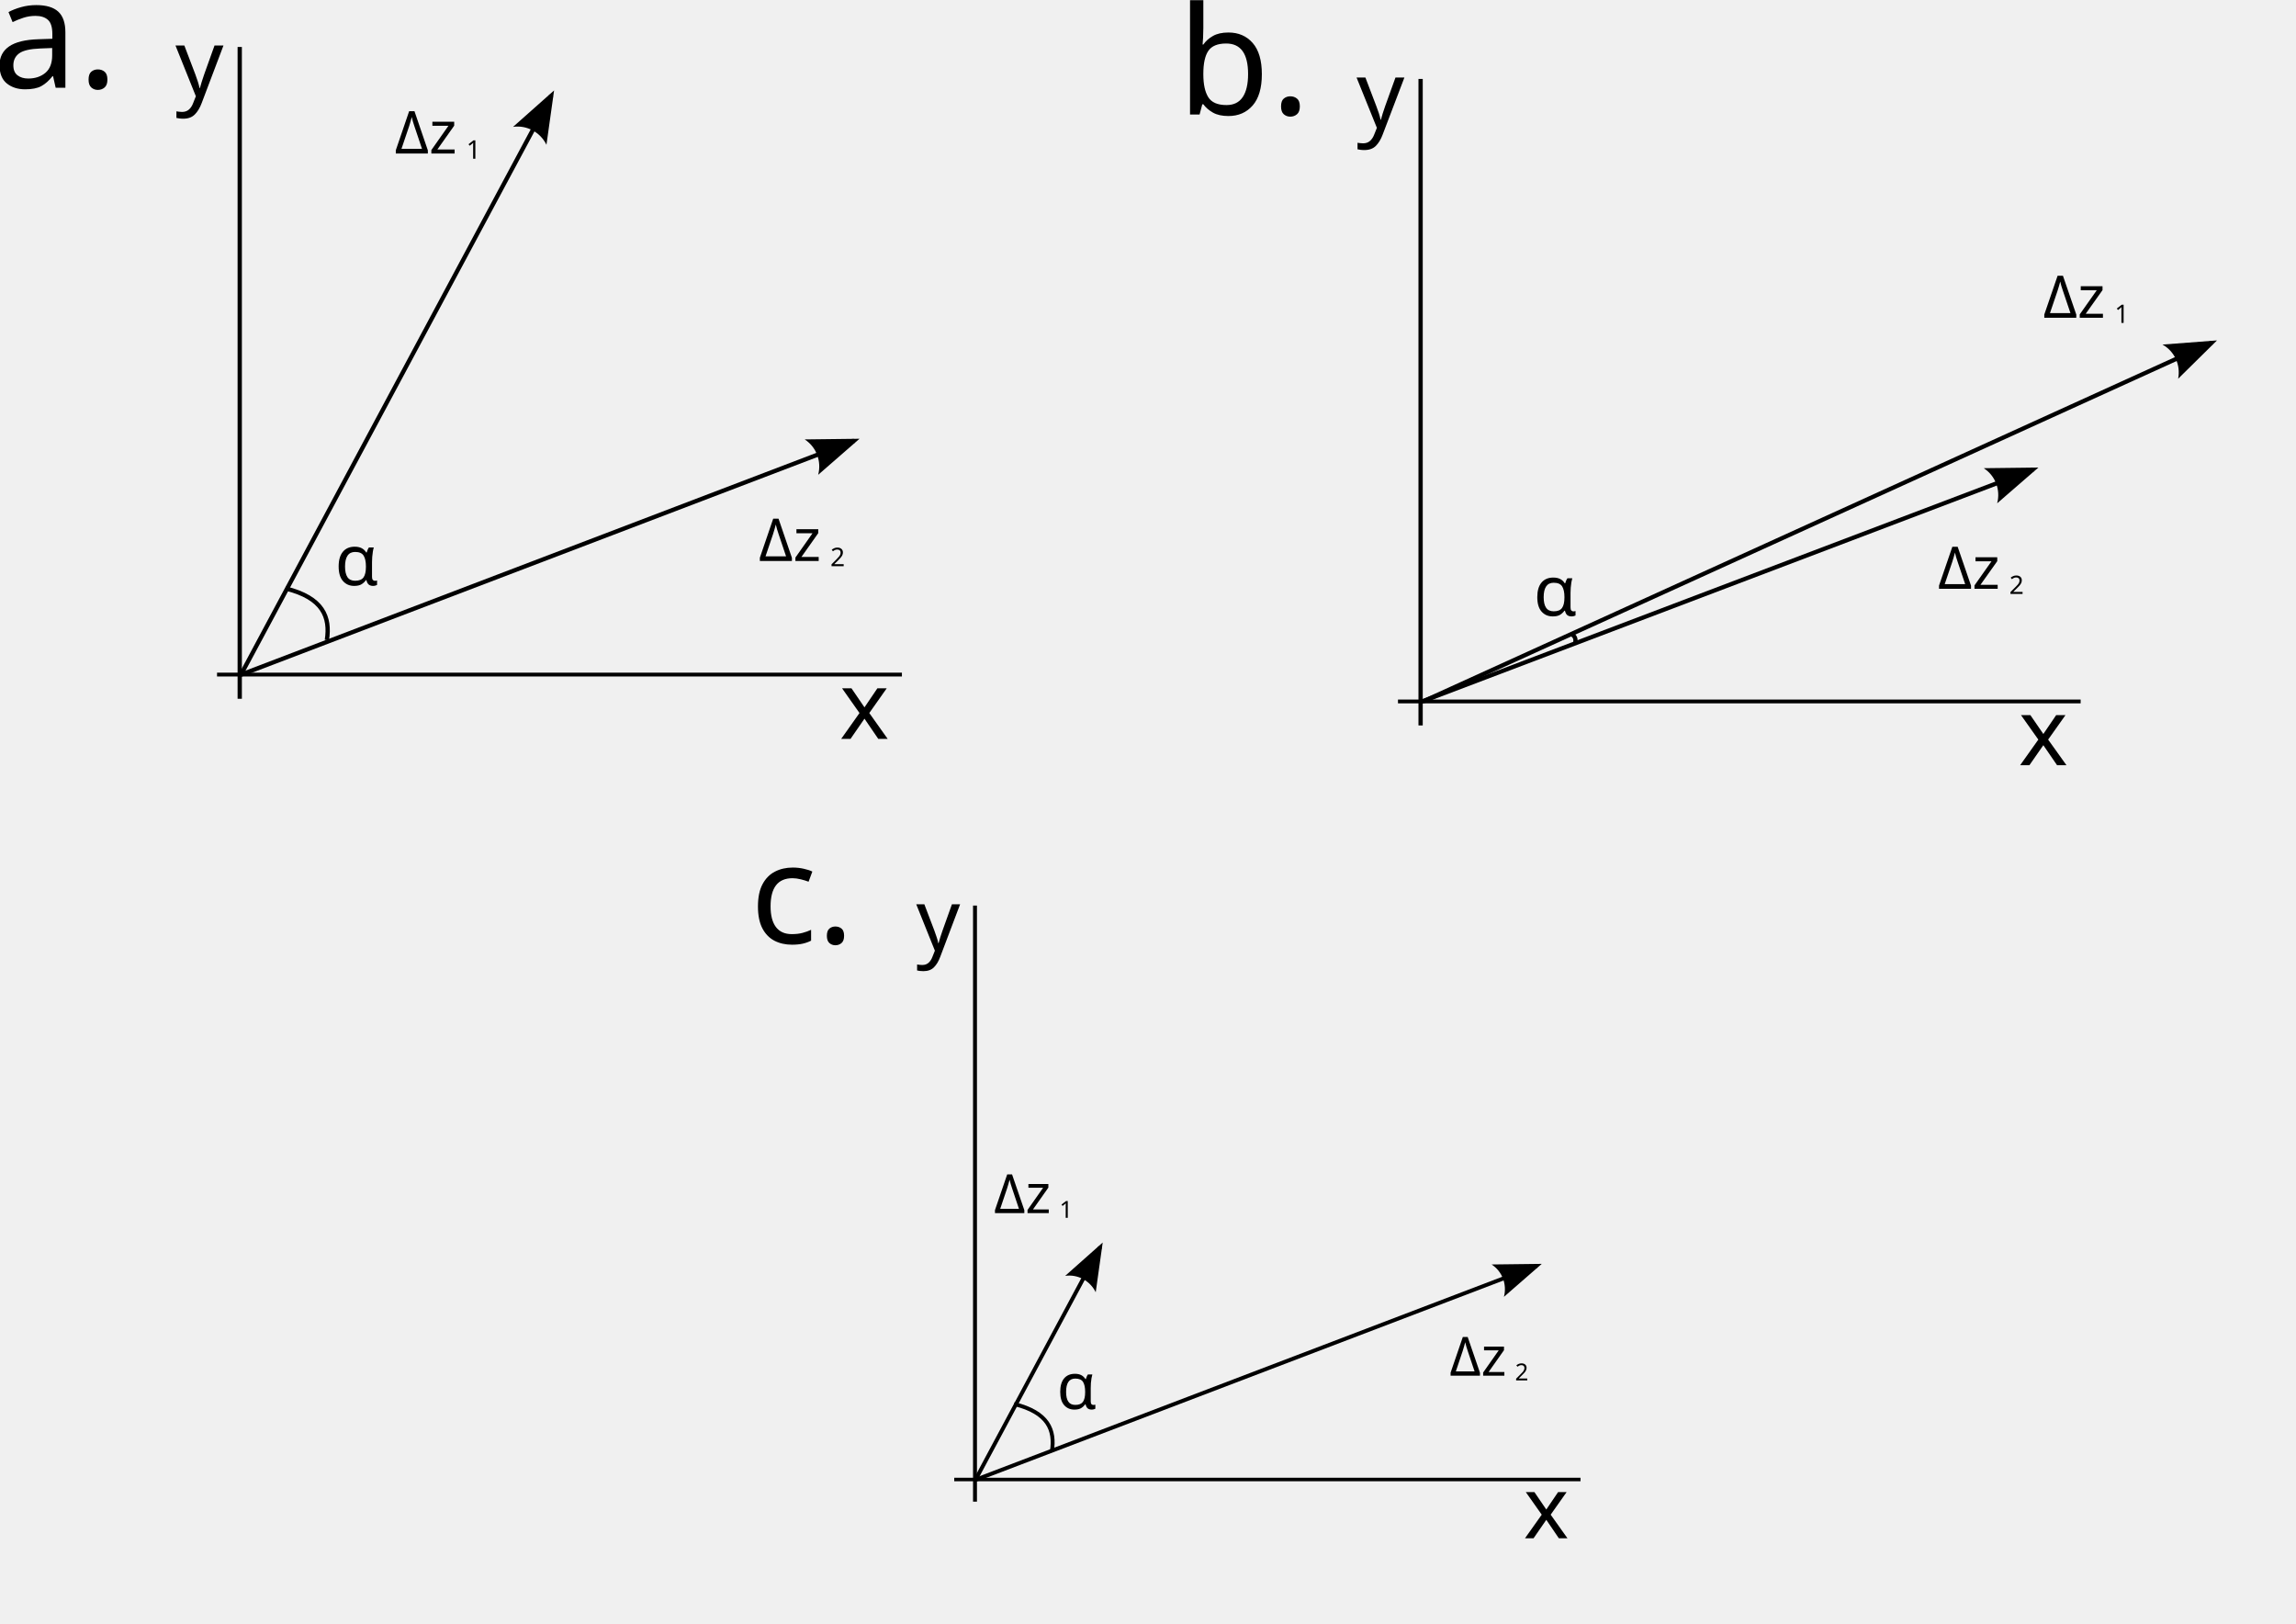
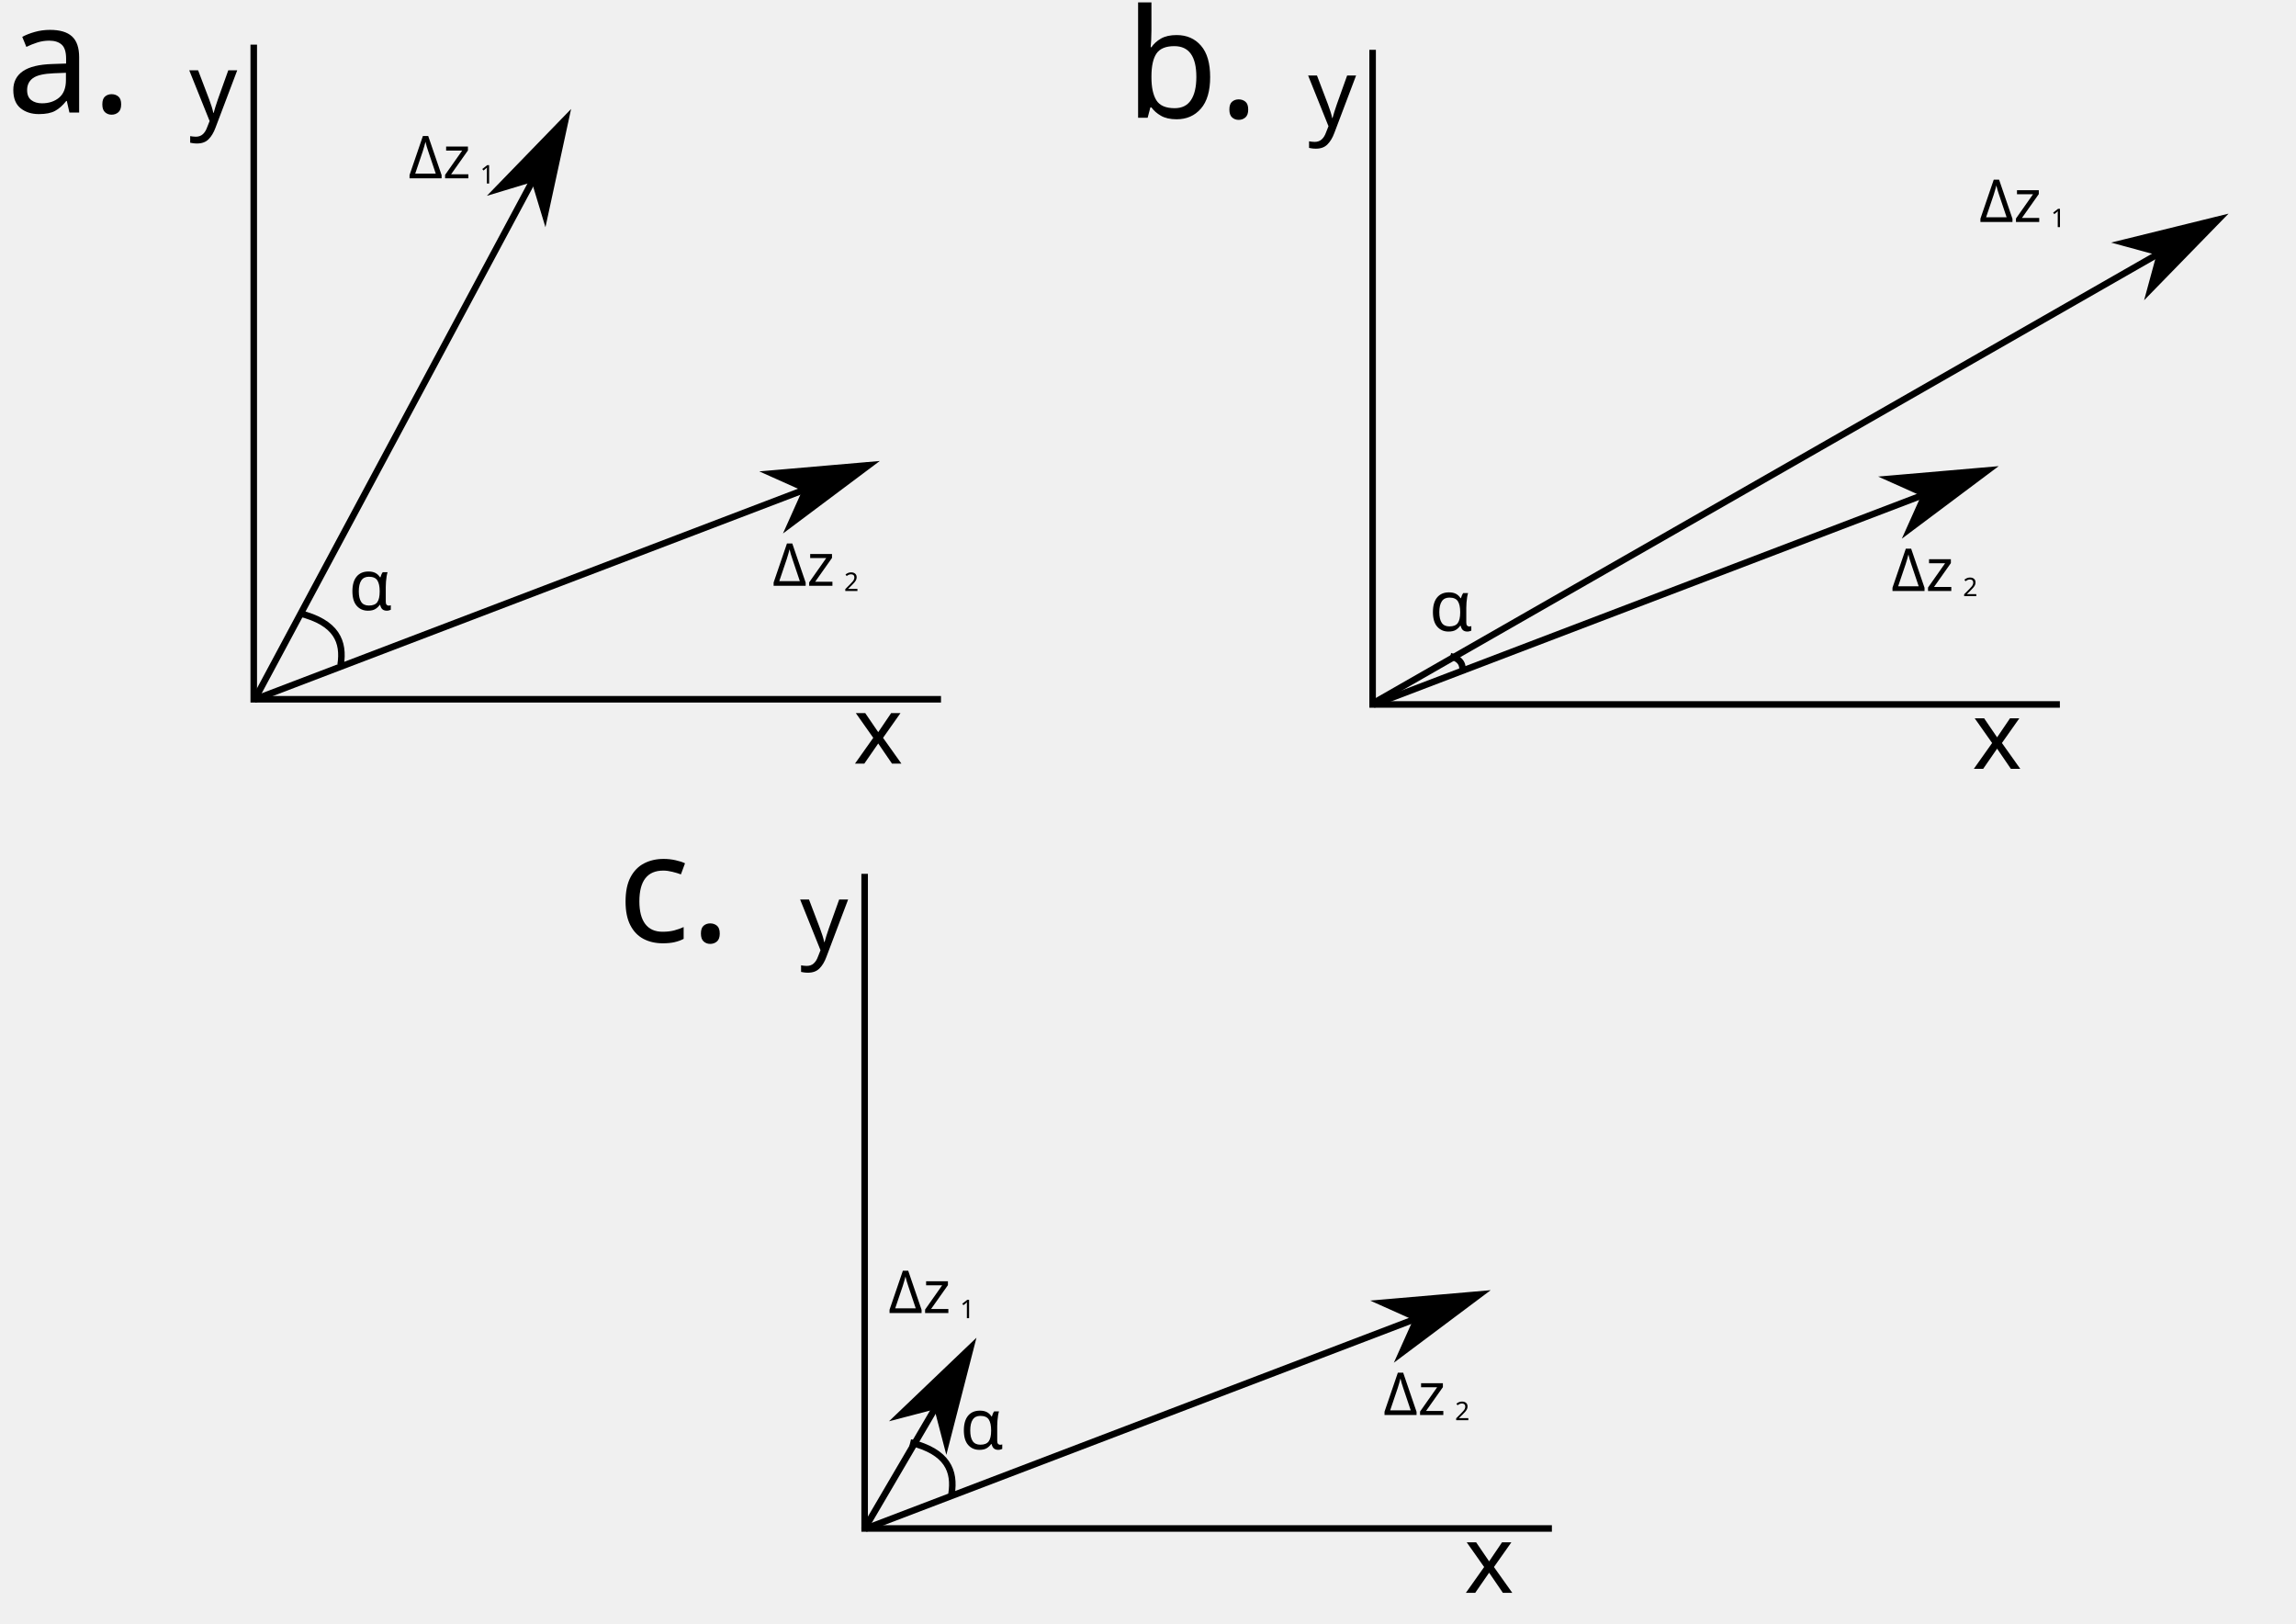
<svg xmlns="http://www.w3.org/2000/svg" id="svg2" version="1.1" width="1052.362" height="744.094" xml:space="preserve">
  <defs id="defs6">
+     <marker orient="auto" refY="0.0" refX="0.0" id="Arrow1Lend" style="overflow:visible;">
+       <path id="path3972" d="M 0.0,0.0 L 5.0,-5.0 L -12.5,0.0 L 5.0,5.0 L 0.0,0.0 z " style="fill-rule:evenodd;stroke:#000000;stroke-width:1.0pt;" transform="scale(0.8) rotate(180) translate(12.5,0)" />
+     </marker>
    <marker orient="auto" refY="0" refX="0" id="Arrow2Lend" style="overflow:visible">
      <path id="path5329" style="fill-rule:evenodd;stroke-width:0.625;stroke-linejoin:round" d="M 8.719,4.034 -2.207,0.016 8.719,-4.002 c -1.745,2.372 -1.735,5.617 -6e-7,8.035 z" transform="matrix(-1.1,0,0,-1.1,-1.1,0)" />
    </marker>
    <marker orient="auto" refY="0" refX="0" id="Arrow2Mend" style="overflow:visible">
      <path id="path5335" style="fill-rule:evenodd;stroke-width:0.625;stroke-linejoin:round" d="M 8.719,4.034 -2.207,0.016 8.719,-4.002 c -1.745,2.372 -1.735,5.617 -6e-7,8.035 z" transform="scale(-0.6,-0.6)" />
    </marker>
    <clipPath clipPathUnits="userSpaceOnUse" id="clipPath20">
      <path d="m 0,0 489.143,0 0,454.857 L 0,454.857 0,0 z" id="path22" />
    </clipPath>
    <mask maskUnits="userSpaceOnUse" x="0" y="0" width="1" height="1" id="mask24">
      <g id="g26">
        <g clip-path="url(#clipPath20)" id="g28">
          <path d="m 0,0 489.143,0 0,454.857 L 0,454.857 0,0 z" style="fill:#ffffff;fill-opacity:0.309;fill-rule:nonzero;stroke:none" id="path30" />
        </g>
      </g>
    </mask>
    <clipPath clipPathUnits="userSpaceOnUse" id="clipPath36">
      <path d="m 0,0 489.143,0 0,454.857 L 0,454.857 0,0 z" id="path38" />
    </clipPath>
    <clipPath clipPathUnits="userSpaceOnUse" id="clipPath40">
      <path d="M 0,0 490,0 490,455 0,455 0,0 z" id="path42" />
    </clipPath>
    <pattern patternUnits="userSpaceOnUse" x="0" y="0" width="490" height="455" id="pattern44">
      <g id="g46" />
      <g id="g48">
        <g clip-path="url(#clipPath40)" id="g50">
          <g id="g52">
            <g transform="matrix(1,0,0,-1,0,455)" id="g54">
              <path d="m 70.254,445.375 0,-399.539" style="fill:none;stroke:#000000;stroke-opacity:1;stroke-width:1.67;stroke-linecap:butt;stroke-linejoin:miter;stroke-miterlimit:4;stroke-dasharray:none" id="path56" />
            </g>
          </g>
        </g>
      </g>
    </pattern>
    <clipPath clipPathUnits="userSpaceOnUse" id="clipPath70">
      <path d="m 0,0 489.143,0 0,454.857 L 0,454.857 0,0 z" id="path72" />
    </clipPath>
    <mask maskUnits="userSpaceOnUse" x="0" y="0" width="1" height="1" id="mask74">
      <g id="g76">
        <g clip-path="url(#clipPath70)" id="g78">
          <path d="m 0,0 489.143,0 0,454.857 L 0,454.857 0,0 z" style="fill:#ffffff;fill-opacity:0.309;fill-rule:nonzero;stroke:none" id="path80" />
        </g>
      </g>
    </mask>
    <clipPath clipPathUnits="userSpaceOnUse" id="clipPath86">
      <path d="m 0,0 489.143,0 0,454.857 L 0,454.857 0,0 z" id="path88" />
    </clipPath>
    <clipPath clipPathUnits="userSpaceOnUse" id="clipPath90">
      <path d="M 0,0 490,0 490,455 0,455 0,0 z" id="path92" />
    </clipPath>
    <pattern patternUnits="userSpaceOnUse" x="0" y="0" width="490" height="455" id="pattern94">
      <g id="g96" />
      <g id="g98">
        <g clip-path="url(#clipPath90)" id="g100">
          <g id="g102">
            <text transform="matrix(1,0,0,-1,452.4046,52.22598)" id="text104">
              <tspan style="fill:#000000;fill-opacity:1;fill-rule:nonzero;stroke:none;font-family:DejaVu Sans;font-variant:normal;font-weight:normal;font-size:27.464;writing-mode:lr;-inkscape-font-specification:DejaVuSans" x="0" y="0" id="tspan106">x</tspan>
            </text>
          </g>
        </g>
      </g>
    </pattern>
    <clipPath clipPathUnits="userSpaceOnUse" id="clipPath120">
      <path d="m 0,0 489.143,0 0,454.857 L 0,454.857 0,0 z" id="path122" />
    </clipPath>
    <mask maskUnits="userSpaceOnUse" x="0" y="0" width="1" height="1" id="mask124">
      <g id="g126">
        <g clip-path="url(#clipPath120)" id="g128">
          <path d="m 0,0 489.143,0 0,454.857 L 0,454.857 0,0 z" style="fill:#ffffff;fill-opacity:0.309;fill-rule:nonzero;stroke:none" id="path130" />
        </g>
      </g>
    </mask>
    <clipPath clipPathUnits="userSpaceOnUse" id="clipPath136">
      <path d="m 0,0 489.143,0 0,454.857 L 0,454.857 0,0 z" id="path138" />
    </clipPath>
    <clipPath clipPathUnits="userSpaceOnUse" id="clipPath140">
      <path d="M 0,0 490,0 490,455 0,455 0,0 z" id="path142" />
    </clipPath>
    <pattern patternUnits="userSpaceOnUse" x="0" y="0" width="490" height="455" id="pattern144">
      <g id="g146" />
      <g id="g148">
        <g clip-path="url(#clipPath140)" id="g150">
          <g id="g152">
            <text transform="matrix(1,0,0,-1,61.85279,430.3943)" id="text154">
              <tspan style="fill:#000000;fill-opacity:1;fill-rule:nonzero;stroke:none;font-family:DejaVu Sans;font-variant:normal;font-weight:normal;font-size:27.464;writing-mode:lr;-inkscape-font-specification:DejaVuSans" x="0" y="0" id="tspan156">y</tspan>
            </text>
          </g>
        </g>
      </g>
    </pattern>
    <clipPath clipPathUnits="userSpaceOnUse" id="clipPath170">
      <path d="m 0,0 489.143,0 0,454.857 L 0,454.857 0,0 z" id="path172" />
    </clipPath>
    <mask maskUnits="userSpaceOnUse" x="0" y="0" width="1" height="1" id="mask174">
      <g id="g176">
        <g clip-path="url(#clipPath170)" id="g178">
          <path d="m 0,0 489.143,0 0,454.857 L 0,454.857 0,0 z" style="fill:#ffffff;fill-opacity:0.309;fill-rule:nonzero;stroke:none" id="path180" />
        </g>
      </g>
    </mask>
    <clipPath clipPathUnits="userSpaceOnUse" id="clipPath186">
      <path d="m 0,0 489.143,0 0,454.857 L 0,454.857 0,0 z" id="path188" />
    </clipPath>
    <clipPath clipPathUnits="userSpaceOnUse" id="clipPath190">
      <path d="M 0,0 490,0 490,455 0,455 0,0 z" id="path192" />
    </clipPath>
    <pattern patternUnits="userSpaceOnUse" x="0" y="0" width="490" height="455" id="pattern194">
      <g id="g196" />
      <g id="g198">
        <g clip-path="url(#clipPath190)" id="g200">
          <g id="g202">
            <g transform="matrix(1,0,0,-1,0,455)" id="g204">
              <path d="m 9.973,394.164 434.953,0" style="fill:none;stroke:#000000;stroke-opacity:1;stroke-width:1.742;stroke-linecap:butt;stroke-linejoin:miter;stroke-miterlimit:4;stroke-dasharray:none" id="path206" />
            </g>
          </g>
        </g>
      </g>
    </pattern>
    <marker orient="auto" refY="0" refX="0" id="Arrow2Lend-5" style="overflow:visible">
      <path id="path5329-9" style="fill-rule:evenodd;stroke-width:0.625;stroke-linejoin:round" d="M 8.719,4.034 -2.207,0.016 8.719,-4.002 c -1.745,2.372 -1.735,5.617 -6e-7,8.035 z" transform="matrix(-1.1,0,0,-1.1,-1.1,0)" />
    </marker>
    <marker orient="auto" refY="0" refX="0" id="Arrow2Lend-0" style="overflow:visible">
      <path id="path5329-99" style="fill-rule:evenodd;stroke-width:0.625;stroke-linejoin:round" d="M 8.719,4.034 -2.207,0.016 8.719,-4.002 c -1.745,2.372 -1.735,5.617 -6e-7,8.035 z" transform="matrix(-1.1,0,0,-1.1,-1.1,0)" />
    </marker>
    <marker orient="auto" refY="0" refX="0" id="marker4349" style="overflow:visible">
      <path id="path4351" style="fill-rule:evenodd;stroke-width:0.625;stroke-linejoin:round" d="M 8.719,4.034 -2.207,0.016 8.719,-4.002 c -1.745,2.372 -1.735,5.617 -6e-7,8.035 z" transform="matrix(-1.1,0,0,-1.1,-1.1,0)" />
    </marker>
    <marker orient="auto" refY="0" refX="0" id="Arrow2Lend-3" style="overflow:visible">
      <path id="path5329-2" style="fill-rule:evenodd;stroke-width:0.625;stroke-linejoin:round" d="M 8.719,4.034 -2.207,0.016 8.719,-4.002 c -1.745,2.372 -1.735,5.617 -6e-7,8.035 z" transform="matrix(-1.1,0,0,-1.1,-1.1,0)" />
    </marker>
    <marker orient="auto" refY="0" refX="0" id="marker4349-3" style="overflow:visible">
      <path id="path4351-8" style="fill-rule:evenodd;stroke-width:0.625;stroke-linejoin:round" d="M 8.719,4.034 -2.207,0.016 8.719,-4.002 c -1.745,2.372 -1.735,5.617 -6e-7,8.035 z" transform="matrix(-1.1,0,0,-1.1,-1.1,0)" />
    </marker>
+     <marker orient="auto" refY="0" refX="0" id="Arrow1Lend-5" style="overflow:visible">
+       <path id="path3972-1" d="M 0,0 5,-5 -12.5,0 5,5 0,0 z" style="fill-rule:evenodd;stroke:#000000;stroke-width:1pt" transform="matrix(-0.8,0,0,-0.8,-10,0)" />
+     </marker>
+     <marker orient="auto" refY="0" refX="0" id="marker4849" style="overflow:visible">
+       <path id="path4851" d="M 0,0 5,-5 -12.5,0 5,5 0,0 z" style="fill-rule:evenodd;stroke:#000000;stroke-width:1pt" transform="matrix(-0.8,0,0,-0.8,-10,0)" />
+     </marker>
+     <marker orient="auto" refY="0" refX="0" id="Arrow1Lend-1" style="overflow:visible">
+       <path id="path3972-8" d="M 0,0 5,-5 -12.5,0 5,5 0,0 z" style="fill-rule:evenodd;stroke:#000000;stroke-width:1pt" transform="matrix(-0.8,0,0,-0.8,-10,0)" />
+     </marker>
+     <marker orient="auto" refY="0" refX="0" id="marker4849-0" style="overflow:visible">
+       <path id="path4851-8" d="M 0,0 5,-5 -12.5,0 5,5 0,0 z" style="fill-rule:evenodd;stroke:#000000;stroke-width:1pt" transform="matrix(-0.8,0,0,-0.8,-10,0)" />
+     </marker>
  </defs>
  <g id="g10" transform="matrix(1.25,0,0,-1.25,0,744.0945)">
    <g transform="translate(-14.83016,24.20477)" id="g168" />
-     <g id="g4701" transform="translate(1.36285,31.34555)">
-       <path id="path3671" d="M 86.542,546.713 86.543,307.753" style="fill:none;stroke:#000000;stroke-width:1.571;stroke-linecap:butt;stroke-linejoin:miter;stroke-miterlimit:4;stroke-opacity:1;stroke-dasharray:none" />
-       <text xml:space="preserve" style="font-size:21.733px;font-style:normal;font-variant:normal;font-weight:normal;font-stretch:normal;text-align:start;line-height:125%;letter-spacing:0px;word-spacing:0px;writing-mode:lr-tb;text-anchor:start;fill:#000000;fill-opacity:1;stroke:none;font-family:Sans;-inkscape-font-specification:Sans" x="143.331" y="-507.642" id="text6912" transform="scale(1,-1)">
-         <tspan id="tspan6916" x="143.331" y="-507.642">Δz</tspan>
-       </text>
-       <path style="fill:none;stroke:#000000;stroke-width:1.571;stroke-linecap:butt;stroke-linejoin:miter;stroke-miterlimit:4;stroke-opacity:1;stroke-dasharray:none;marker-end:url(#Arrow2Lend)" d="M 87.246,317.072 200.799,528.955" id="path4264" />
-       <text xml:space="preserve" style="font-size:34.556px;font-style:normal;font-variant:normal;font-weight:normal;font-stretch:normal;text-align:start;line-height:125%;letter-spacing:0px;word-spacing:0px;writing-mode:lr-tb;text-anchor:start;fill:#000000;fill-opacity:1;stroke:none;font-family:Sans;-inkscape-font-specification:Sans" x="62.954" y="-528.711" id="text3324" transform="scale(1,-1)">
-         <tspan id="tspan3326" x="62.954" y="-528.711">y</tspan>
-       </text>
-       <text xml:space="preserve" style="font-size:34.556px;font-style:normal;font-variant:normal;font-weight:normal;font-stretch:normal;text-align:start;line-height:125%;letter-spacing:0px;word-spacing:0px;writing-mode:lr-tb;text-anchor:start;fill:#000000;fill-opacity:1;stroke:none;font-family:Sans;-inkscape-font-specification:Sans" x="306.465" y="-293.055" id="text3328" transform="scale(1,-1)">
-         <tspan id="tspan3330" x="306.465" y="-293.055">x</tspan>
-       </text>
-       <text xml:space="preserve" style="font-size:9.426px;font-style:normal;font-weight:normal;line-height:125%;letter-spacing:0px;word-spacing:0px;fill:#000000;fill-opacity:1;stroke:none;font-family:Sans;-inkscape-font-specification:Sans" x="169.593" y="-505.742" id="text4276" transform="scale(1,-1)">
-         <tspan id="tspan4278" x="169.593" y="-505.742">1</tspan>
-       </text>
-       <text xml:space="preserve" style="font-size:21.733px;font-style:normal;font-variant:normal;font-weight:normal;font-stretch:normal;text-align:start;line-height:125%;letter-spacing:0px;word-spacing:0px;writing-mode:lr-tb;text-anchor:start;fill:#000000;fill-opacity:1;stroke:none;font-family:Sans;-inkscape-font-specification:Sans" x="276.824" y="-358.254" id="text6912-2" transform="scale(1,-1)">
-         <tspan id="tspan6916-3" x="276.824" y="-358.254">Δz</tspan>
-       </text>
-       <text xml:space="preserve" style="font-size:9.426px;font-style:normal;font-weight:normal;line-height:125%;letter-spacing:0px;word-spacing:0px;fill:#000000;fill-opacity:1;stroke:none;font-family:Sans;-inkscape-font-specification:Sans" x="303.087" y="-356.354" id="text4276-2" transform="scale(1,-1)">
-         <tspan x="303.087" y="-356.354" id="tspan4307">2</tspan>
-       </text>
-       <path style="fill:none;stroke:#000000;stroke-width:1.571;stroke-linecap:butt;stroke-linejoin:miter;stroke-miterlimit:4;stroke-opacity:1;stroke-dasharray:none;marker-end:url(#Arrow2Lend)" d="M 86.885,316.545 311.849,402.357" id="path4264-6" />
-       <path style="fill:none;stroke:#000000;stroke-width:1.405;stroke-linecap:butt;stroke-linejoin:miter;stroke-miterlimit:4;stroke-opacity:1;stroke-dasharray:none" d="m 78.22,316.621 251.129,0" id="path4335" />
-       <path style="fill:none;stroke:#000000;stroke-width:1.571;stroke-linecap:butt;stroke-linejoin:miter;stroke-miterlimit:4;stroke-opacity:1;stroke-dasharray:none" d="m 103.357,348.194 c 13.756,-3.405 16.444,-10.5 15.14,-18.925" id="path4459" />
-       <text transform="scale(1,-1)" id="text4486" y="-349.391" x="121.391" style="font-size:25.823px;font-style:normal;font-variant:normal;font-weight:normal;font-stretch:normal;text-align:start;line-height:125%;letter-spacing:0px;word-spacing:0px;writing-mode:lr-tb;text-anchor:start;fill:#000000;fill-opacity:1;stroke:none;font-family:Sans;-inkscape-font-specification:Sans" xml:space="preserve">
-         <tspan y="-349.391" x="121.391" id="tspan4490">α</tspan>
-       </text>
-       <text transform="scale(1,-1)" id="text4522" y="-531.752" x="-4.089" style="font-size:55.618px;font-style:normal;font-weight:normal;line-height:125%;letter-spacing:0px;word-spacing:0px;fill:#000000;fill-opacity:1;stroke:none;font-family:Sans;-inkscape-font-specification:Sans" xml:space="preserve">
-         <tspan y="-531.752" x="-4.089" id="tspan4524">a.</tspan>
-       </text>
+     <g id="g4815" transform="translate(5.043686,-9.08771)">
+       <text xml:space="preserve" style="font-size:21.733px;font-style:normal;font-variant:normal;font-weight:normal;font-stretch:normal;text-align:start;line-height:125%;letter-spacing:0px;word-spacing:0px;writing-mode:lr-tb;text-anchor:start;fill:#000000;fill-opacity:1;stroke:none;font-family:Sans;-inkscape-font-specification:Sans" x="144.693" y="-538.988" id="text6912" transform="scale(1,-1)">
+         <tspan id="tspan6916" x="144.693" y="-538.988">Δz</tspan>
+       </text>
+       <path style="fill:none;stroke:#000000;stroke-width:2.4;stroke-linecap:butt;stroke-linejoin:miter;stroke-miterlimit:4;stroke-opacity:1;stroke-dasharray:none;marker-end:url(#Arrow1Lend)" d="M 88.608,348.417 202.162,560.301" id="path4264" />
+       <text xml:space="preserve" style="font-size:34.556px;font-style:normal;font-variant:normal;font-weight:normal;font-stretch:normal;text-align:start;line-height:125%;letter-spacing:0px;word-spacing:0px;writing-mode:lr-tb;text-anchor:start;fill:#000000;fill-opacity:1;stroke:none;font-family:Sans;-inkscape-font-specification:Sans" x="64.317" y="-560.057" id="text3324" transform="scale(1,-1)">
+         <tspan id="tspan3326" x="64.317" y="-560.057">y</tspan>
+       </text>
+       <text xml:space="preserve" style="font-size:34.556px;font-style:normal;font-variant:normal;font-weight:normal;font-stretch:normal;text-align:start;line-height:125%;letter-spacing:0px;word-spacing:0px;writing-mode:lr-tb;text-anchor:start;fill:#000000;fill-opacity:1;stroke:none;font-family:Sans;-inkscape-font-specification:Sans" x="307.828" y="-324.401" id="text3328" transform="scale(1,-1)">
+         <tspan id="tspan3330" x="307.828" y="-324.401">x</tspan>
+       </text>
+       <text xml:space="preserve" style="font-size:9.426px;font-style:normal;font-weight:normal;line-height:125%;letter-spacing:0px;word-spacing:0px;fill:#000000;fill-opacity:1;stroke:none;font-family:Sans;-inkscape-font-specification:Sans" x="170.956" y="-537.088" id="text4276" transform="scale(1,-1)">
+         <tspan id="tspan4278" x="170.956" y="-537.088">1</tspan>
+       </text>
+       <text xml:space="preserve" style="font-size:21.733px;font-style:normal;font-variant:normal;font-weight:normal;font-stretch:normal;text-align:start;line-height:125%;letter-spacing:0px;word-spacing:0px;writing-mode:lr-tb;text-anchor:start;fill:#000000;fill-opacity:1;stroke:none;font-family:Sans;-inkscape-font-specification:Sans" x="278.187" y="-389.6" id="text6912-2" transform="scale(1,-1)">
+         <tspan id="tspan6916-3" x="278.187" y="-389.6">Δz</tspan>
+       </text>
+       <text xml:space="preserve" style="font-size:9.426px;font-style:normal;font-weight:normal;line-height:125%;letter-spacing:0px;word-spacing:0px;fill:#000000;fill-opacity:1;stroke:none;font-family:Sans;-inkscape-font-specification:Sans" x="304.45" y="-387.7" id="text4276-2" transform="scale(1,-1)">
+         <tspan x="304.45" y="-387.7" id="tspan4307">2</tspan>
+       </text>
+       <path style="fill:none;stroke:#000000;stroke-width:2.4;stroke-linecap:butt;stroke-linejoin:miter;stroke-miterlimit:4;stroke-opacity:1;stroke-dasharray:none;marker-end:url(#Arrow1Lend)" d="M 88.248,347.891 313.211,433.703" id="path4264-6" />
+       <path style="fill:none;stroke:#000000;stroke-width:2.4;stroke-linecap:butt;stroke-linejoin:miter;stroke-miterlimit:4;stroke-opacity:1;stroke-dasharray:none" d="m 104.72,379.539 c 13.756,-3.405 16.444,-10.5 15.14,-18.925" id="path4459" />
+       <text transform="scale(1,-1)" id="text4486" y="-380.736" x="122.754" style="font-size:25.823px;font-style:normal;font-variant:normal;font-weight:normal;font-stretch:normal;text-align:start;line-height:125%;letter-spacing:0px;word-spacing:0px;writing-mode:lr-tb;text-anchor:start;fill:#000000;fill-opacity:1;stroke:none;font-family:Sans;-inkscape-font-specification:Sans" xml:space="preserve">
+         <tspan y="-380.736" x="122.754" id="tspan4490">α</tspan>
+       </text>
+       <text transform="scale(1,-1)" id="text4522" y="-563.097" x="-2.726" style="font-size:55.618px;font-style:normal;font-weight:normal;line-height:125%;letter-spacing:0px;word-spacing:0px;fill:#000000;fill-opacity:1;stroke:none;font-family:Sans;-inkscape-font-specification:Sans" xml:space="preserve">
+         <tspan y="-563.097" x="-2.726" id="tspan4524">a.</tspan>
+       </text>
+       <path transform="matrix(0.8,0,0,-0.8,0,595.2756)" id="path3153" d="m 425,309.094 -315,0 0,-300" style="fill:none;stroke:#000000;stroke-width:3;stroke-linecap:butt;stroke-linejoin:miter;stroke-miterlimit:4;stroke-opacity:1;stroke-dasharray:none" />
    </g>
-     <g id="g4611" transform="matrix(0.9787283,0,0,0.9739212,229.3759,18.84047)">
-       <path id="path3671-2" d="m 297.863,562.157 9.6e-4,-243.366" style="fill:none;stroke:#000000;stroke-width:1.6;stroke-linecap:butt;stroke-linejoin:miter;stroke-miterlimit:4;stroke-opacity:1;stroke-dasharray:none" />
-       <text xml:space="preserve" style="font-size:22.133px;font-style:normal;font-variant:normal;font-weight:normal;font-stretch:normal;text-align:start;line-height:125%;letter-spacing:0px;word-spacing:0px;writing-mode:lr-tb;text-anchor:start;fill:#000000;fill-opacity:1;stroke:none;font-family:Sans;-inkscape-font-specification:Sans" x="531.088" y="-472.254" id="text6912-0" transform="scale(1,-1)">
-         <tspan id="tspan6916-1" x="531.088" y="-472.254">Δz</tspan>
-       </text>
-       <path style="fill:none;stroke:#000000;stroke-width:1.6;stroke-linecap:butt;stroke-linejoin:miter;stroke-miterlimit:4;stroke-opacity:1;stroke-dasharray:none;marker-end:url(#Arrow2Lend)" d="M 298.998,327.908 594.279,462.869" id="path4264-2" />
-       <text xml:space="preserve" style="font-size:35.193px;font-style:normal;font-variant:normal;font-weight:normal;font-stretch:normal;text-align:start;line-height:125%;letter-spacing:0px;word-spacing:0px;writing-mode:lr-tb;text-anchor:start;fill:#000000;fill-opacity:1;stroke:none;font-family:Sans;-inkscape-font-specification:Sans" x="273.84" y="-543.823" id="text3324-8" transform="scale(1,-1)">
-         <tspan id="tspan3326-2" x="273.84" y="-543.823">y</tspan>
-       </text>
-       <text xml:space="preserve" style="font-size:35.193px;font-style:normal;font-variant:normal;font-weight:normal;font-stretch:normal;text-align:start;line-height:125%;letter-spacing:0px;word-spacing:0px;writing-mode:lr-tb;text-anchor:start;fill:#000000;fill-opacity:1;stroke:none;font-family:Sans;-inkscape-font-specification:Sans" x="521.84" y="-303.823" id="text3328-5" transform="scale(1,-1)">
-         <tspan id="tspan3330-8" x="521.84" y="-303.823">x</tspan>
-       </text>
-       <text xml:space="preserve" style="font-size:9.6px;font-style:normal;font-weight:normal;line-height:125%;letter-spacing:0px;word-spacing:0px;fill:#000000;fill-opacity:1;stroke:none;font-family:Sans;-inkscape-font-specification:Sans" x="557.835" y="-470.319" id="text4276-28" transform="scale(1,-1)">
-         <tspan id="tspan4278-5" x="557.835" y="-470.319">1</tspan>
-       </text>
-       <text xml:space="preserve" style="font-size:22.133px;font-style:normal;font-variant:normal;font-weight:normal;font-stretch:normal;text-align:start;line-height:125%;letter-spacing:0px;word-spacing:0px;writing-mode:lr-tb;text-anchor:start;fill:#000000;fill-opacity:1;stroke:none;font-family:Sans;-inkscape-font-specification:Sans" x="491.653" y="-370.224" id="text6912-2-3" transform="scale(1,-1)">
-         <tspan id="tspan6916-3-6" x="491.653" y="-370.224">Δz</tspan>
-       </text>
-       <text xml:space="preserve" style="font-size:9.6px;font-style:normal;font-weight:normal;line-height:125%;letter-spacing:0px;word-spacing:0px;fill:#000000;fill-opacity:1;stroke:none;font-family:Sans;-inkscape-font-specification:Sans" x="518.4" y="-368.289" id="text4276-2-7" transform="scale(1,-1)">
-         <tspan x="518.4" y="-368.289" id="tspan4307-2">2</tspan>
-       </text>
-       <path style="fill:none;stroke:#000000;stroke-width:1.6;stroke-linecap:butt;stroke-linejoin:miter;stroke-miterlimit:4;stroke-opacity:1;stroke-dasharray:none;marker-end:url(#Arrow2Lend)" d="m 298.213,327.746 229.11,87.394" id="path4264-6-5" />
-       <path style="fill:none;stroke:#000000;stroke-width:1.43;stroke-linecap:butt;stroke-linejoin:miter;stroke-miterlimit:4;stroke-opacity:1;stroke-dasharray:none" d="m 289.387,327.823 255.758,0" id="path4335-8" />
-       <path style="fill:none;stroke:#000000;stroke-width:1.6;stroke-linecap:butt;stroke-linejoin:miter;stroke-miterlimit:4;stroke-opacity:1;stroke-dasharray:none" d="m 354.078,353.297 c 1.712,-0.756 1.982,-1.988 1.733,-3.39" id="path4459-6" />
-       <text transform="scale(1,-1)" id="text4486-5" y="-360.097" x="340.125" style="font-size:26.299px;font-style:normal;font-variant:normal;font-weight:normal;font-stretch:normal;text-align:start;line-height:125%;letter-spacing:0px;word-spacing:0px;writing-mode:lr-tb;text-anchor:start;fill:#000000;fill-opacity:1;stroke:none;font-family:Sans;-inkscape-font-specification:Sans" xml:space="preserve">
-         <tspan y="-360.097" x="340.125" id="tspan4490-4">α</tspan>
-       </text>
-       <text transform="scale(1,-1)" id="text4522-3" y="-548.759" x="206.668" style="font-size:56.643px;font-style:normal;font-weight:normal;line-height:125%;letter-spacing:0px;word-spacing:0px;fill:#000000;fill-opacity:1;stroke:none;font-family:Sans;-inkscape-font-specification:Sans" xml:space="preserve">
-         <tspan y="-548.759" x="206.668" id="tspan4524-2">b.</tspan>
-       </text>
+     <g transform="translate(415.3066,-10.98755)" id="g4815-2">
+       <text xml:space="preserve" style="font-size:21.733px;font-style:normal;font-variant:normal;font-weight:normal;font-stretch:normal;text-align:start;line-height:125%;letter-spacing:0px;word-spacing:0px;writing-mode:lr-tb;text-anchor:start;fill:#000000;fill-opacity:1;stroke:none;font-family:Sans;-inkscape-font-specification:Sans" x="310.43" y="-524.887" id="text6912-5" transform="scale(1,-1)">
+         <tspan id="tspan6916-4" x="310.43" y="-524.887">Δz</tspan>
+       </text>
+       <path style="fill:none;stroke:#000000;stroke-width:2.4;stroke-linecap:butt;stroke-linejoin:miter;stroke-miterlimit:4;stroke-opacity:1;stroke-dasharray:none;marker-end:url(#Arrow1Lend)" d="M 89.215,349.023 397.806,525.624" id="path4264-4" />
+       <text xml:space="preserve" style="font-size:34.556px;font-style:normal;font-variant:normal;font-weight:normal;font-stretch:normal;text-align:start;line-height:125%;letter-spacing:0px;word-spacing:0px;writing-mode:lr-tb;text-anchor:start;fill:#000000;fill-opacity:1;stroke:none;font-family:Sans;-inkscape-font-specification:Sans" x="64.317" y="-560.057" id="text3324-7" transform="scale(1,-1)">
+         <tspan id="tspan3326-0" x="64.317" y="-560.057">y</tspan>
+       </text>
+       <text xml:space="preserve" style="font-size:34.556px;font-style:normal;font-variant:normal;font-weight:normal;font-stretch:normal;text-align:start;line-height:125%;letter-spacing:0px;word-spacing:0px;writing-mode:lr-tb;text-anchor:start;fill:#000000;fill-opacity:1;stroke:none;font-family:Sans;-inkscape-font-specification:Sans" x="307.828" y="-324.401" id="text3328-1" transform="scale(1,-1)">
+         <tspan id="tspan3330-1" x="307.828" y="-324.401">x</tspan>
+       </text>
+       <text xml:space="preserve" style="font-size:9.426px;font-style:normal;font-weight:normal;line-height:125%;letter-spacing:0px;word-spacing:0px;fill:#000000;fill-opacity:1;stroke:none;font-family:Sans;-inkscape-font-specification:Sans" x="336.693" y="-522.988" id="text4276-8" transform="scale(1,-1)">
+         <tspan id="tspan4278-9" x="336.693" y="-522.988">1</tspan>
+       </text>
+       <text xml:space="preserve" style="font-size:21.733px;font-style:normal;font-variant:normal;font-weight:normal;font-stretch:normal;text-align:start;line-height:125%;letter-spacing:0px;word-spacing:0px;writing-mode:lr-tb;text-anchor:start;fill:#000000;fill-opacity:1;stroke:none;font-family:Sans;-inkscape-font-specification:Sans" x="278.187" y="-389.6" id="text6912-2-7" transform="scale(1,-1)">
+         <tspan id="tspan6916-3-8" x="278.187" y="-389.6">Δz</tspan>
+       </text>
+       <text xml:space="preserve" style="font-size:9.426px;font-style:normal;font-weight:normal;line-height:125%;letter-spacing:0px;word-spacing:0px;fill:#000000;fill-opacity:1;stroke:none;font-family:Sans;-inkscape-font-specification:Sans" x="304.45" y="-387.7" id="text4276-2-2" transform="scale(1,-1)">
+         <tspan x="304.45" y="-387.7" id="tspan4307-2">2</tspan>
+       </text>
+       <path style="fill:none;stroke:#000000;stroke-width:2.4;stroke-linecap:butt;stroke-linejoin:miter;stroke-miterlimit:4;stroke-opacity:1;stroke-dasharray:none;marker-end:url(#Arrow1Lend)" d="M 88.248,347.891 313.211,433.703" id="path4264-6-6" />
+       <path style="fill:none;stroke:#000000;stroke-width:2.4;stroke-linecap:butt;stroke-linejoin:miter;stroke-miterlimit:4;stroke-opacity:1;stroke-dasharray:none" d="m 116.489,365.725 c 4.012,-1.07 4.796,-3.3 4.415,-5.948" id="path4459-1" />
+       <text transform="scale(1,-1)" id="text4486-3" y="-374.988" x="108.693" style="font-size:25.823px;font-style:normal;font-variant:normal;font-weight:normal;font-stretch:normal;text-align:start;line-height:125%;letter-spacing:0px;word-spacing:0px;writing-mode:lr-tb;text-anchor:start;fill:#000000;fill-opacity:1;stroke:none;font-family:Sans;-inkscape-font-specification:Sans" xml:space="preserve">
+         <tspan y="-374.988" x="108.693" id="tspan4490-4">α</tspan>
+       </text>
+       <text transform="scale(1,-1)" id="text4522-6" y="-563.097" x="-2.726" style="font-size:55.618px;font-style:normal;font-weight:normal;line-height:125%;letter-spacing:0px;word-spacing:0px;fill:#000000;fill-opacity:1;stroke:none;font-family:Sans;-inkscape-font-specification:Sans" xml:space="preserve">
+         <tspan y="-563.097" x="-2.726" id="tspan4984">b.</tspan>
+       </text>
+       <path transform="matrix(0.8,0,0,-0.8,0,595.2756)" id="path3153-1" d="m 425,309.094 -315,0 0,-300" style="fill:none;stroke:#000000;stroke-width:3;stroke-linecap:butt;stroke-linejoin:miter;stroke-miterlimit:4;stroke-opacity:1;stroke-dasharray:none" />
    </g>
-     <g id="g4745" transform="translate(-51.78829,29.30127)">
-       <path id="path3671-4" d="m 409.297,233.968 8.6e-4,-218.513" style="fill:none;stroke:#000000;stroke-width:1.437;stroke-linecap:butt;stroke-linejoin:miter;stroke-miterlimit:4;stroke-opacity:1;stroke-dasharray:none" />
-       <text xml:space="preserve" style="font-size:19.873px;font-style:normal;font-variant:normal;font-weight:normal;font-stretch:normal;text-align:start;line-height:125%;letter-spacing:0px;word-spacing:0px;writing-mode:lr-tb;text-anchor:start;fill:#000000;fill-opacity:1;stroke:none;font-family:Sans;-inkscape-font-specification:Sans" x="416.232" y="-121.231" id="text6912-8" transform="scale(1,-1)">
-         <tspan id="tspan6916-2" x="416.232" y="-121.231">Δz</tspan>
-       </text>
-       <path style="fill:none;stroke:#000000;stroke-width:1.437;stroke-linecap:butt;stroke-linejoin:miter;stroke-miterlimit:4;stroke-opacity:1;stroke-dasharray:none;marker-end:url(#Arrow2Lend)" d="m 409.538,23.574 45.661,85.201" id="path4264-1" />
-       <text xml:space="preserve" style="font-size:31.599px;font-style:normal;font-variant:normal;font-weight:normal;font-stretch:normal;text-align:start;line-height:125%;letter-spacing:0px;word-spacing:0px;writing-mode:lr-tb;text-anchor:start;fill:#000000;fill-opacity:1;stroke:none;font-family:Sans;-inkscape-font-specification:Sans" x="387.727" y="-217.506" id="text3324-4" transform="scale(1,-1)">
-         <tspan id="tspan3326-1" x="387.727" y="-217.506">y</tspan>
-       </text>
-       <text xml:space="preserve" style="font-size:31.599px;font-style:normal;font-variant:normal;font-weight:normal;font-stretch:normal;text-align:start;line-height:125%;letter-spacing:0px;word-spacing:0px;writing-mode:lr-tb;text-anchor:start;fill:#000000;fill-opacity:1;stroke:none;font-family:Sans;-inkscape-font-specification:Sans" x="610.402" y="-2.015" id="text3328-8" transform="scale(1,-1)">
-         <tspan id="tspan3330-6" x="610.402" y="-2.015">x</tspan>
-       </text>
-       <text xml:space="preserve" style="font-size:8.62px;font-style:normal;font-weight:normal;line-height:125%;letter-spacing:0px;word-spacing:0px;fill:#000000;fill-opacity:1;stroke:none;font-family:Sans;-inkscape-font-specification:Sans" x="440.248" y="-119.494" id="text4276-29" transform="scale(1,-1)">
-         <tspan id="tspan4278-8" x="440.248" y="-119.494">1</tspan>
-       </text>
-       <text xml:space="preserve" style="font-size:19.873px;font-style:normal;font-variant:normal;font-weight:normal;font-stretch:normal;text-align:start;line-height:125%;letter-spacing:0px;word-spacing:0px;writing-mode:lr-tb;text-anchor:start;fill:#000000;fill-opacity:1;stroke:none;font-family:Sans;-inkscape-font-specification:Sans" x="583.297" y="-61.635" id="text6912-2-2" transform="scale(1,-1)">
-         <tspan id="tspan6916-3-0" x="583.297" y="-61.635">Δz</tspan>
-       </text>
-       <text xml:space="preserve" style="font-size:8.62px;font-style:normal;font-weight:normal;line-height:125%;letter-spacing:0px;word-spacing:0px;fill:#000000;fill-opacity:1;stroke:none;font-family:Sans;-inkscape-font-specification:Sans" x="607.313" y="-59.898" id="text4276-2-3" transform="scale(1,-1)">
-         <tspan x="607.313" y="-59.898" id="tspan4307-24">2</tspan>
-       </text>
-       <path style="fill:none;stroke:#000000;stroke-width:1.437;stroke-linecap:butt;stroke-linejoin:miter;stroke-miterlimit:4;stroke-opacity:1;stroke-dasharray:none;marker-end:url(#Arrow2Lend)" d="M 409.611,23.495 615.325,101.964" id="path4264-6-8" />
-       <path style="fill:none;stroke:#000000;stroke-width:1.284;stroke-linecap:butt;stroke-linejoin:miter;stroke-miterlimit:4;stroke-opacity:1;stroke-dasharray:none" d="m 401.687,23.564 229.64,0" id="path4335-0" />
-       <path id="path4459-8" d="m 423.657,51.239 c 12.579,-3.114 15.037,-9.601 13.844,-17.305" style="fill:none;stroke:#000000;stroke-width:1.437;stroke-linecap:butt;stroke-linejoin:miter;stroke-miterlimit:4;stroke-opacity:1;stroke-dasharray:none" />
-       <text transform="scale(1,-1)" id="text4486-7" y="-49.426" x="439.251" style="font-size:23.613px;font-style:normal;font-variant:normal;font-weight:normal;font-stretch:normal;text-align:start;line-height:125%;letter-spacing:0px;word-spacing:0px;writing-mode:lr-tb;text-anchor:start;fill:#000000;fill-opacity:1;stroke:none;font-family:Sans;-inkscape-font-specification:Sans" xml:space="preserve">
-         <tspan y="-49.426" x="439.251" id="tspan4490-1">α</tspan>
-       </text>
-       <text transform="scale(1,-1)" id="text4522-4" y="-220.145" x="326.918" style="font-size:50.859px;font-style:normal;font-weight:normal;line-height:125%;letter-spacing:0px;word-spacing:0px;fill:#000000;fill-opacity:1;stroke:none;font-family:Sans;-inkscape-font-specification:Sans" xml:space="preserve">
-         <tspan id="tspan4556" y="-220.145" x="326.918">c.</tspan>
-       </text>
+     <g transform="translate(229.0437,-313.0877)" id="g4815-5">
+       <text xml:space="preserve" style="font-size:21.733px;font-style:normal;font-variant:normal;font-weight:normal;font-stretch:normal;text-align:start;line-height:125%;letter-spacing:0px;word-spacing:0px;writing-mode:lr-tb;text-anchor:start;fill:#000000;fill-opacity:1;stroke:none;font-family:Sans;-inkscape-font-specification:Sans" x="96.693" y="-426.988" id="text6912-29" transform="scale(1,-1)">
+         <tspan id="tspan6916-1" x="96.693" y="-426.988">Δz</tspan>
+       </text>
+       <path style="fill:none;stroke:#000000;stroke-width:2.4;stroke-linecap:butt;stroke-linejoin:miter;stroke-miterlimit:4;stroke-opacity:1;stroke-dasharray:none;marker-end:url(#Arrow1Lend)" d="M 87.801,347.61 126.649,413.92" id="path4264-7" />
+       <text xml:space="preserve" style="font-size:34.556px;font-style:normal;font-variant:normal;font-weight:normal;font-stretch:normal;text-align:start;line-height:125%;letter-spacing:0px;word-spacing:0px;writing-mode:lr-tb;text-anchor:start;fill:#000000;fill-opacity:1;stroke:none;font-family:Sans;-inkscape-font-specification:Sans" x="64.317" y="-560.057" id="text3324-2" transform="scale(1,-1)">
+         <tspan id="tspan3326-3" x="64.317" y="-560.057">y</tspan>
+       </text>
+       <text xml:space="preserve" style="font-size:34.556px;font-style:normal;font-variant:normal;font-weight:normal;font-stretch:normal;text-align:start;line-height:125%;letter-spacing:0px;word-spacing:0px;writing-mode:lr-tb;text-anchor:start;fill:#000000;fill-opacity:1;stroke:none;font-family:Sans;-inkscape-font-specification:Sans" x="307.828" y="-324.401" id="text3328-4" transform="scale(1,-1)">
+         <tspan id="tspan3330-8" x="307.828" y="-324.401">x</tspan>
+       </text>
+       <text xml:space="preserve" style="font-size:9.426px;font-style:normal;font-weight:normal;line-height:125%;letter-spacing:0px;word-spacing:0px;fill:#000000;fill-opacity:1;stroke:none;font-family:Sans;-inkscape-font-specification:Sans" x="122.956" y="-425.088" id="text4276-0" transform="scale(1,-1)">
+         <tspan id="tspan4278-1" x="122.956" y="-425.088">1</tspan>
+       </text>
+       <text xml:space="preserve" style="font-size:21.733px;font-style:normal;font-variant:normal;font-weight:normal;font-stretch:normal;text-align:start;line-height:125%;letter-spacing:0px;word-spacing:0px;writing-mode:lr-tb;text-anchor:start;fill:#000000;fill-opacity:1;stroke:none;font-family:Sans;-inkscape-font-specification:Sans" x="278.187" y="-389.6" id="text6912-2-8" transform="scale(1,-1)">
+         <tspan id="tspan6916-3-1" x="278.187" y="-389.6">Δz</tspan>
+       </text>
+       <text xml:space="preserve" style="font-size:9.426px;font-style:normal;font-weight:normal;line-height:125%;letter-spacing:0px;word-spacing:0px;fill:#000000;fill-opacity:1;stroke:none;font-family:Sans;-inkscape-font-specification:Sans" x="304.45" y="-387.7" id="text4276-2-5" transform="scale(1,-1)">
+         <tspan x="304.45" y="-387.7" id="tspan4307-9">2</tspan>
+       </text>
+       <path style="fill:none;stroke:#000000;stroke-width:2.4;stroke-linecap:butt;stroke-linejoin:miter;stroke-miterlimit:4;stroke-opacity:1;stroke-dasharray:none;marker-end:url(#Arrow1Lend)" d="M 88.248,347.891 313.211,433.703" id="path4264-6-2" />
+       <path style="fill:none;stroke:#000000;stroke-width:2.4;stroke-linecap:butt;stroke-linejoin:miter;stroke-miterlimit:4;stroke-opacity:1;stroke-dasharray:none" d="m 104.72,379.539 c 13.756,-3.405 16.444,-10.5 15.14,-18.925" id="path4459-2" />
+       <text transform="scale(1,-1)" id="text4486-7" y="-377.088" x="122.956" style="font-size:25.823px;font-style:normal;font-variant:normal;font-weight:normal;font-stretch:normal;text-align:start;line-height:125%;letter-spacing:0px;word-spacing:0px;writing-mode:lr-tb;text-anchor:start;fill:#000000;fill-opacity:1;stroke:none;font-family:Sans;-inkscape-font-specification:Sans" xml:space="preserve">
+         <tspan y="-377.088" x="122.956" id="tspan4490-44">α</tspan>
+       </text>
+       <text transform="scale(1,-1)" id="text4522-67" y="-563.097" x="-2.726" style="font-size:55.618px;font-style:normal;font-weight:normal;line-height:125%;letter-spacing:0px;word-spacing:0px;fill:#000000;fill-opacity:1;stroke:none;font-family:Sans;-inkscape-font-specification:Sans" xml:space="preserve">
+         <tspan y="-563.097" x="-2.726" id="tspan4524-0">c.</tspan>
+       </text>
+       <path transform="matrix(0.8,0,0,-0.8,0,595.2756)" id="path3153-0" d="m 425,309.094 -315,0 0,-300" style="fill:none;stroke:#000000;stroke-width:3;stroke-linecap:butt;stroke-linejoin:miter;stroke-miterlimit:4;stroke-opacity:1;stroke-dasharray:none" />
    </g>
  </g>
</svg>
